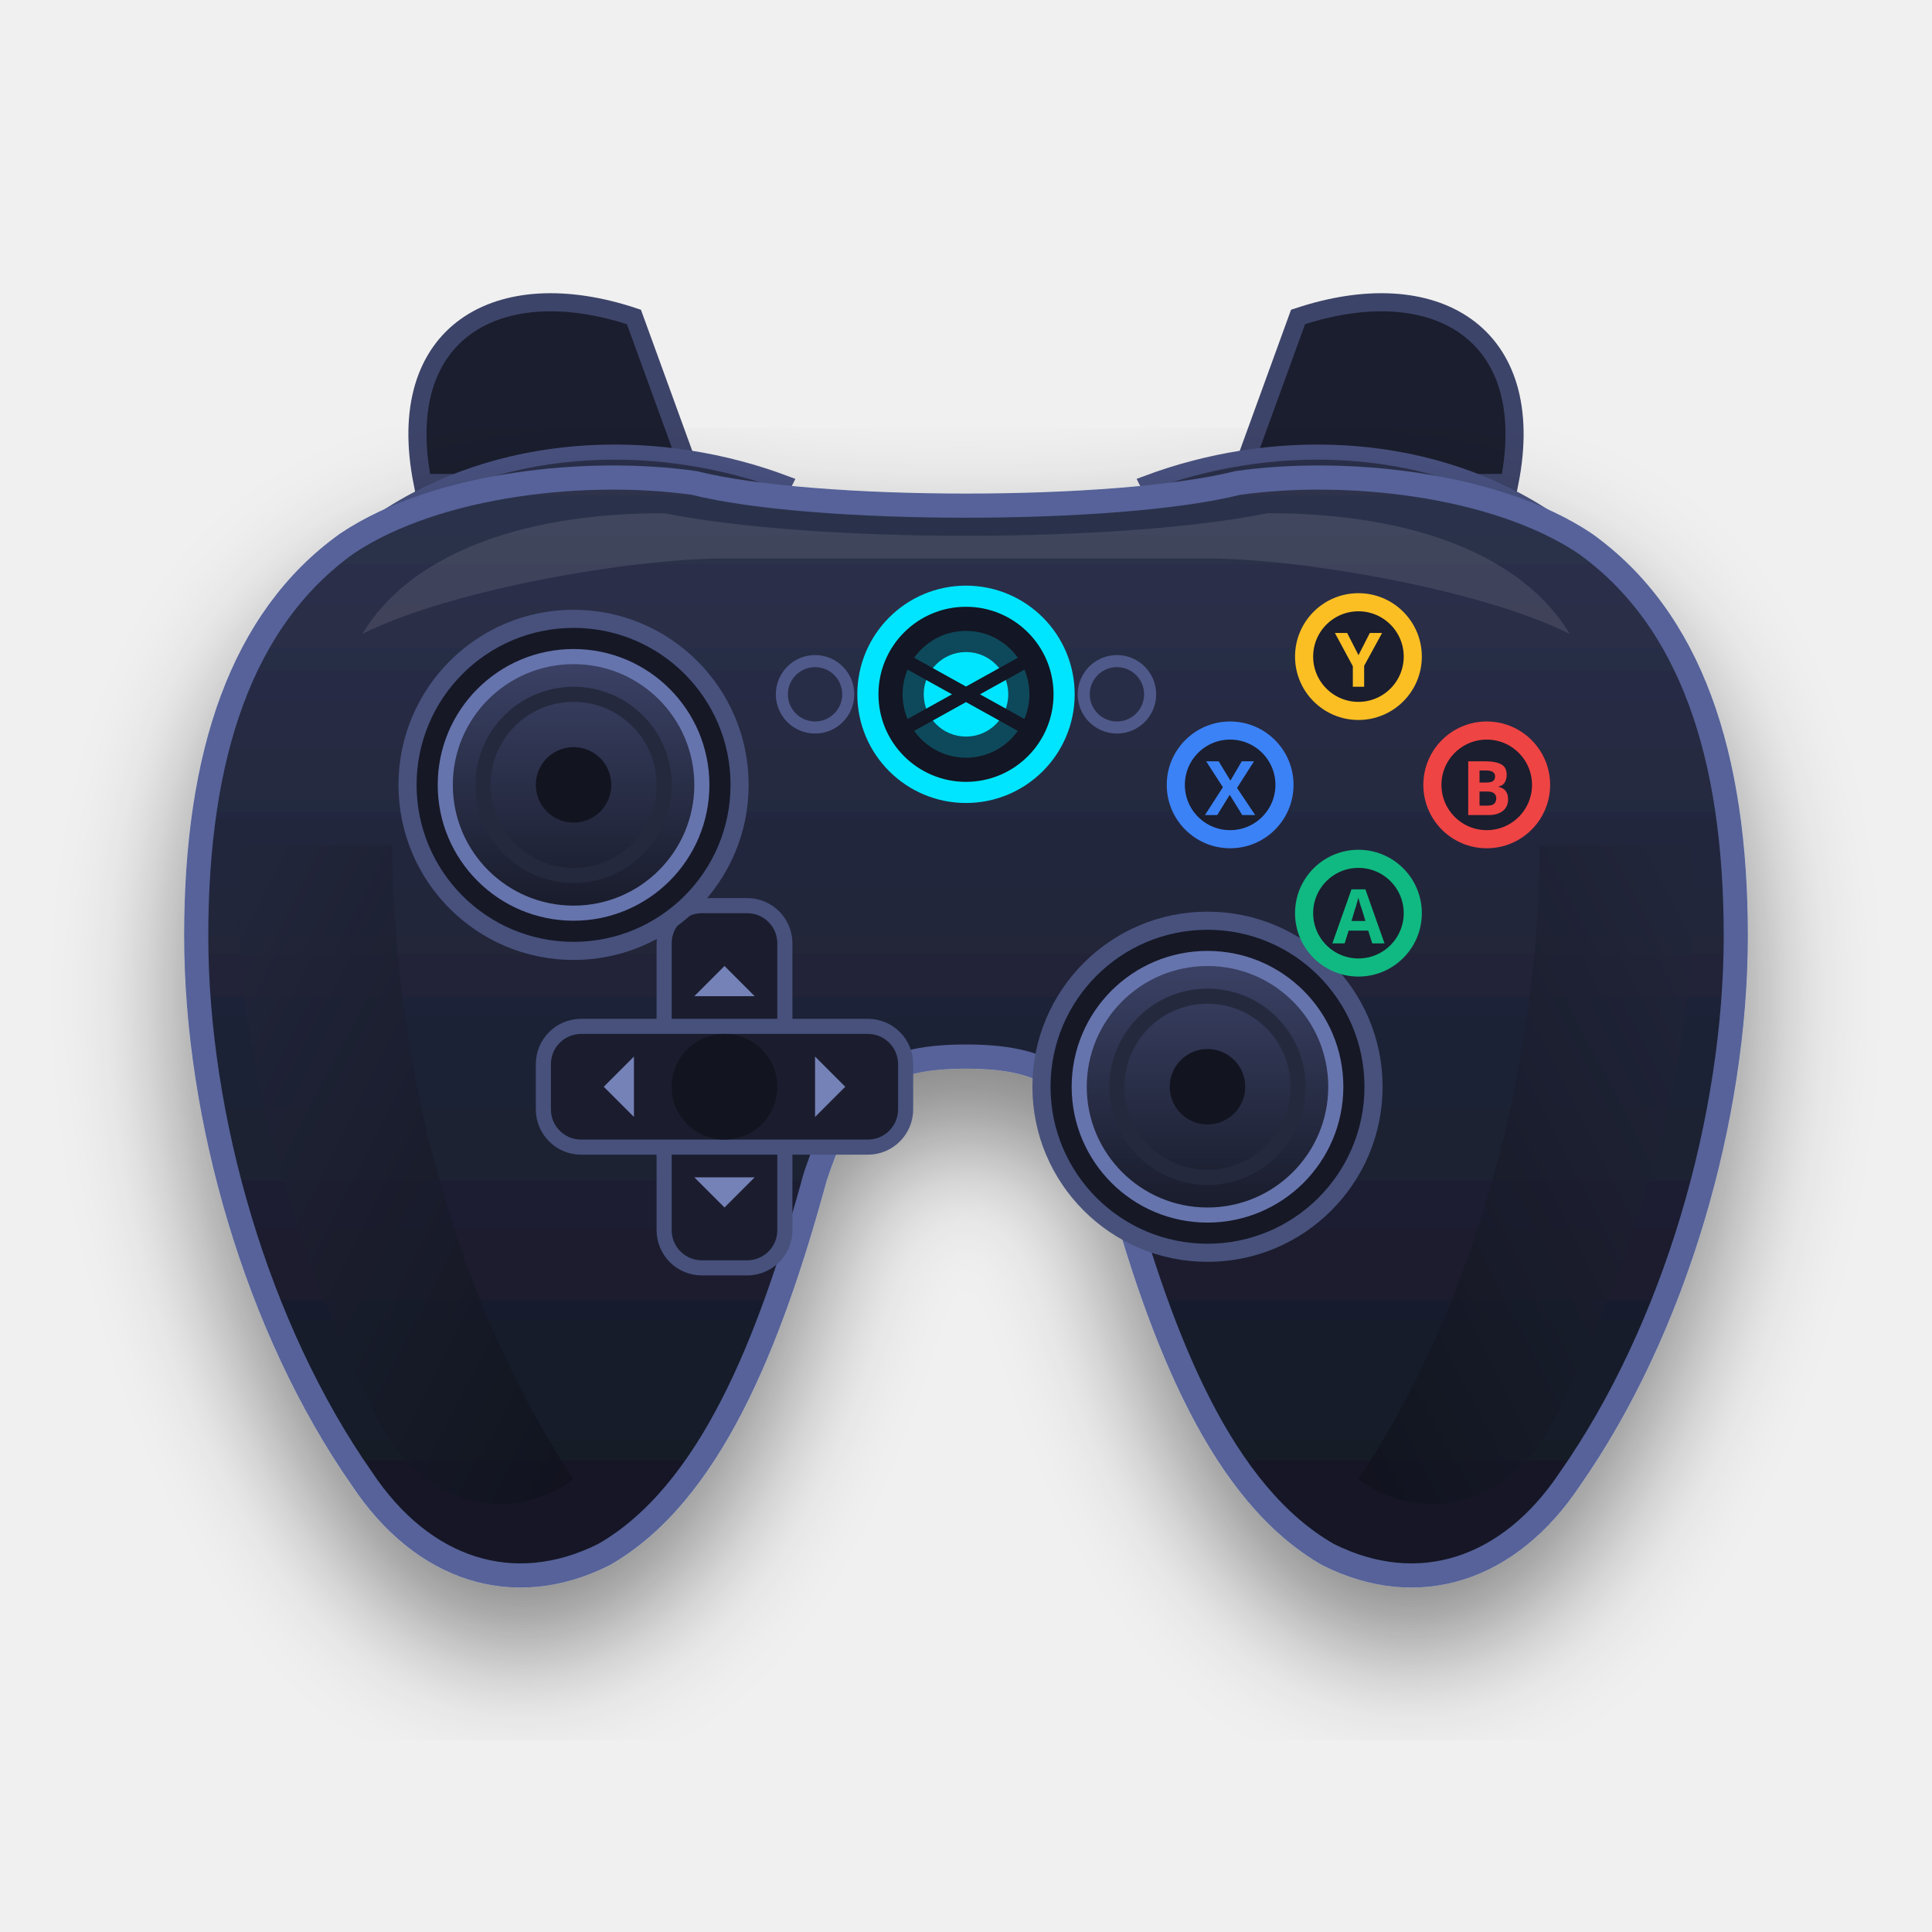
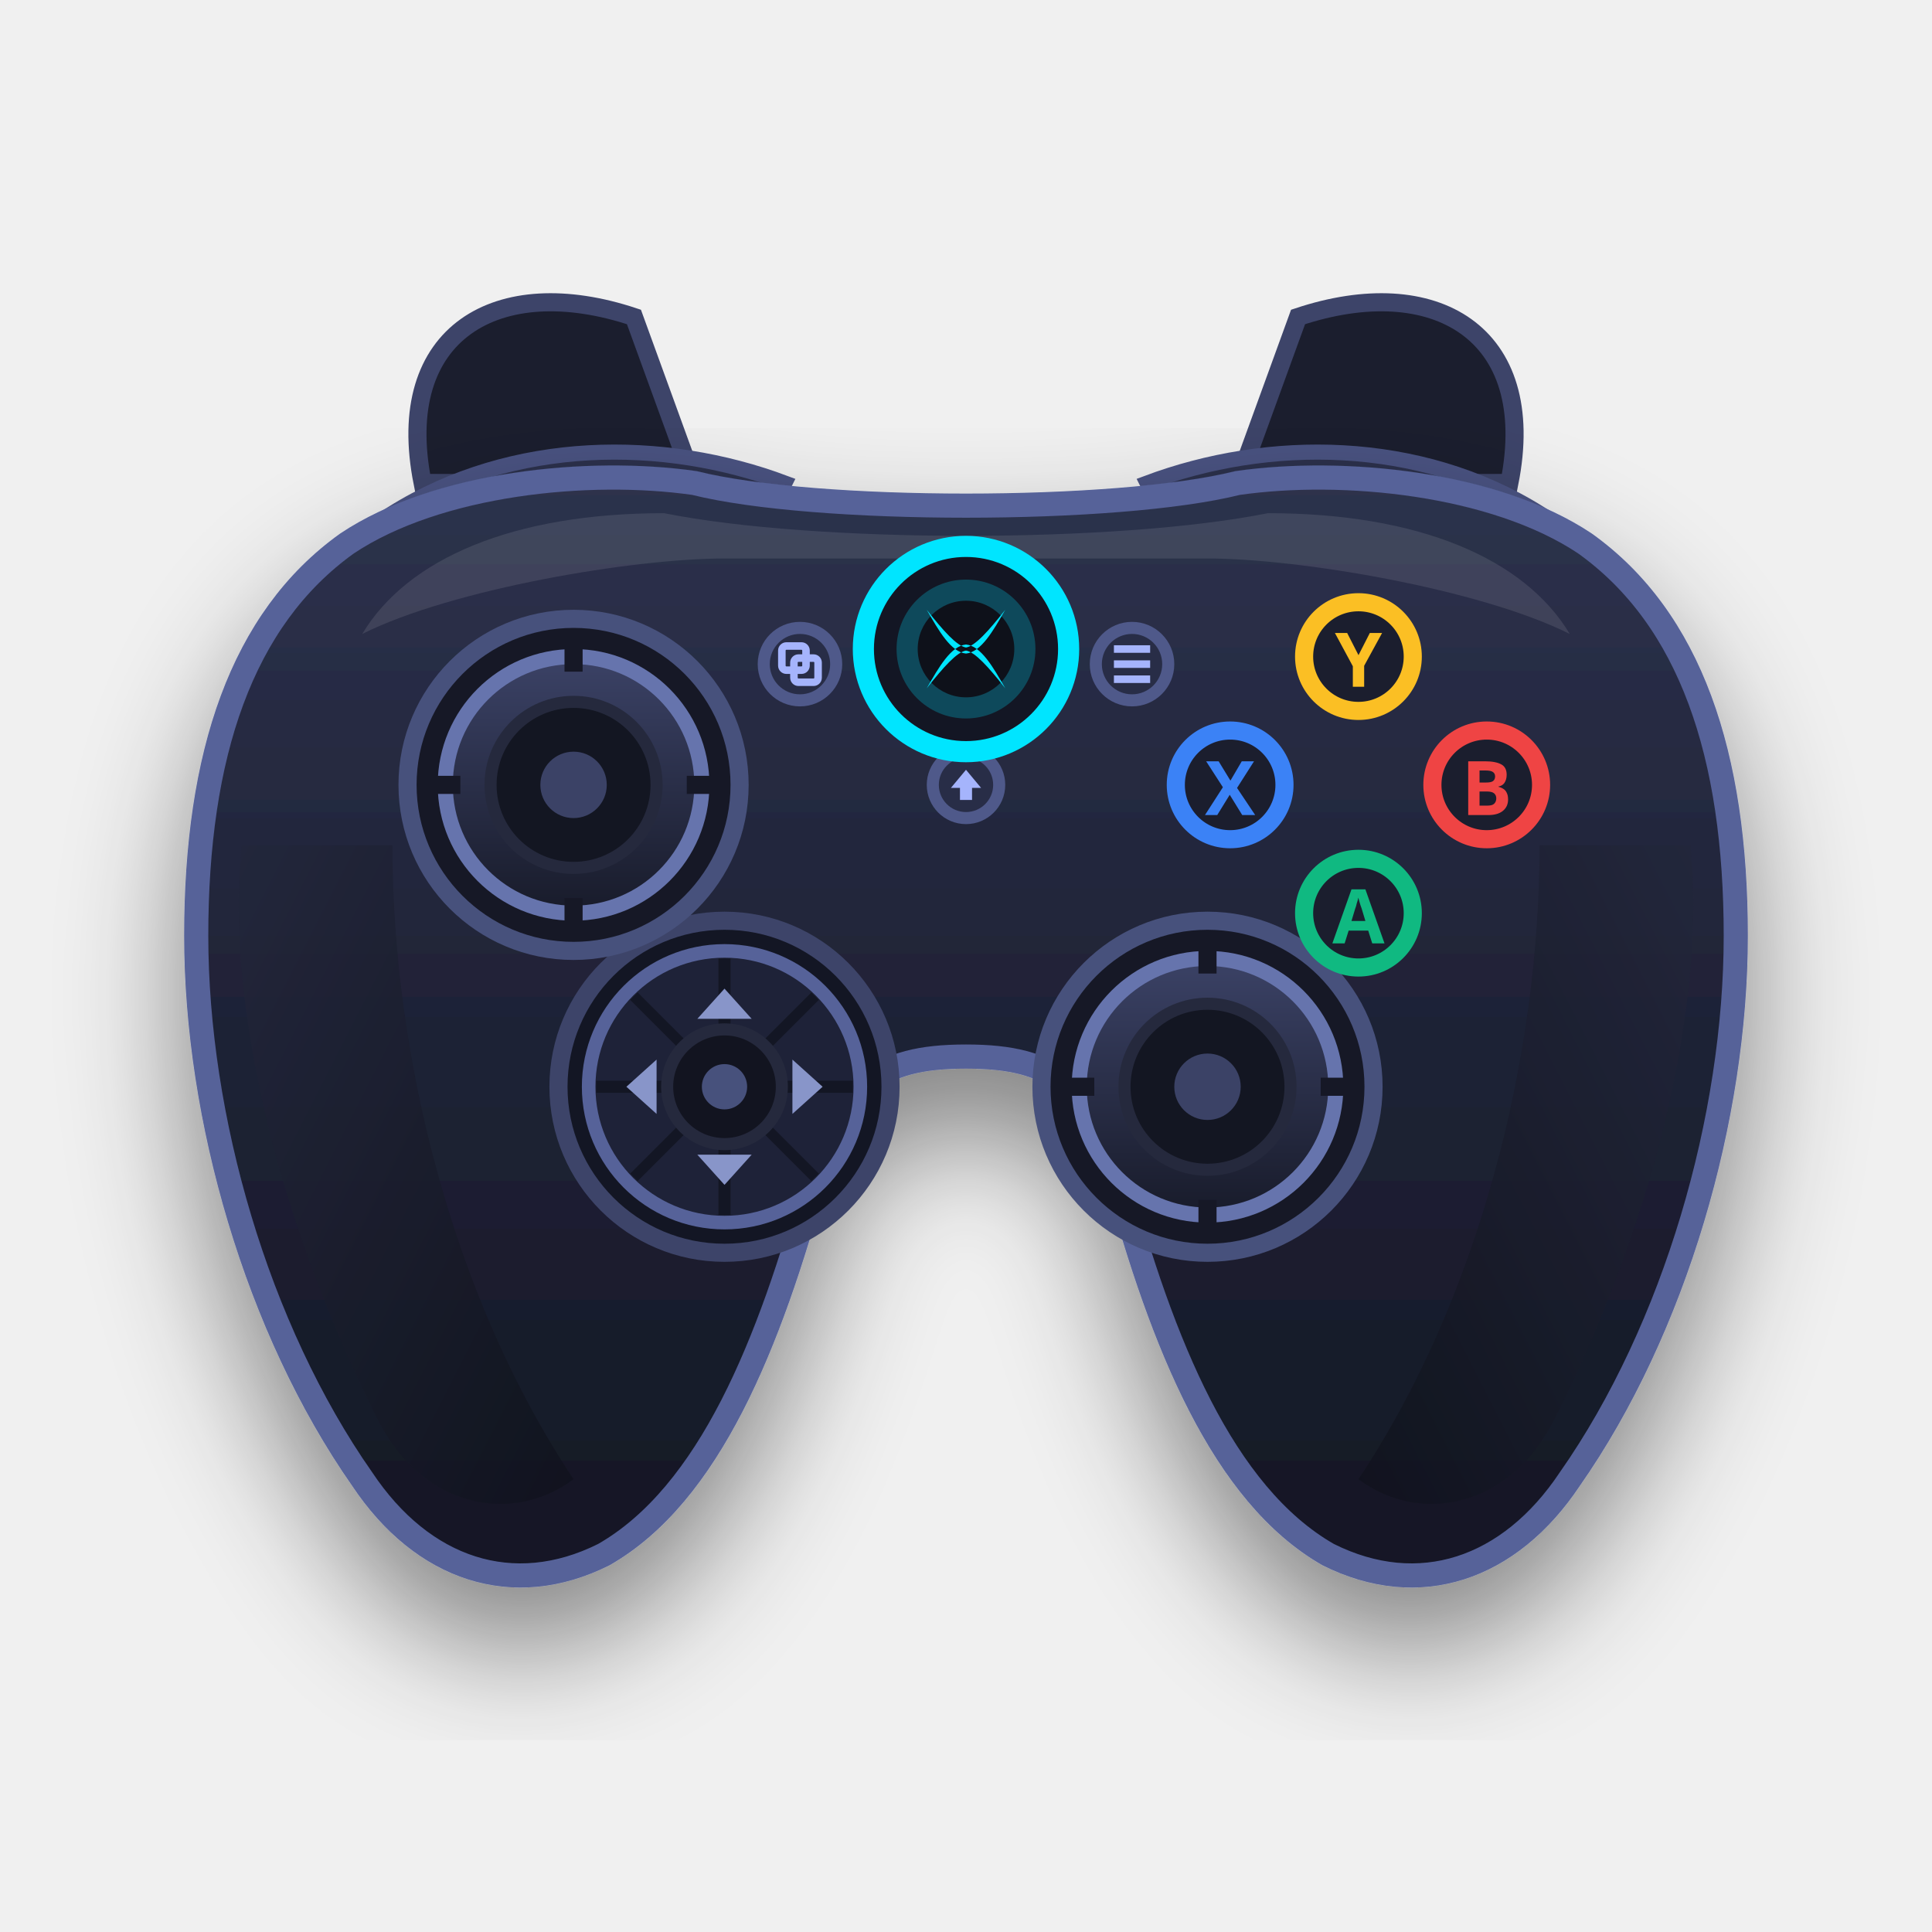
<svg xmlns="http://www.w3.org/2000/svg" viewBox="0 0 128 128" width="128" height="128">
  <defs>
    <linearGradient id="chassisGrad" x1="0%" y1="0%" x2="0%" y2="100%">
      <stop offset="0%" stop-color="#2d324d" />
      <stop offset="45%" stop-color="#202438" />
      <stop offset="100%" stop-color="#141724" />
    </linearGradient>
    <linearGradient id="gripGradL" x1="0%" y1="0%" x2="100%" y2="100%">
      <stop offset="0%" stop-color="#22263b" />
      <stop offset="100%" stop-color="#10121c" />
    </linearGradient>
    <linearGradient id="gripGradR" x1="100%" y1="0%" x2="0%" y2="100%">
      <stop offset="0%" stop-color="#22263b" />
      <stop offset="100%" stop-color="#10121c" />
    </linearGradient>
    <linearGradient id="stickGrad" x1="0%" y1="0%" x2="0%" y2="100%">
      <stop offset="0%" stop-color="#3b4266" />
      <stop offset="100%" stop-color="#181b2a" />
    </linearGradient>
    <filter id="shadow" x="-10%" y="-10%" width="120%" height="125%">
      <feDropShadow dx="0" dy="4" stdDeviation="4" flood-color="#000000" flood-opacity="0.45" />
    </filter>
  </defs>
  <path d="M 28 32 C 26 22, 33 18, 42 21 L 46 32 Z" fill="#1b1e2e" stroke="#3d4469" stroke-width="1.2" />
  <path d="M 100 32 C 102 22, 95 18, 86 21 L 82 32 Z" fill="#1b1e2e" stroke="#3d4469" stroke-width="1.2" />
  <path d="M 26 34 C 34 29, 44 29, 52 32 L 50 36 C 42 33, 34 33, 28 37 Z" fill="#2c314c" stroke="#4a5382" stroke-width="1" />
  <path d="M 102 34 C 94 29, 84 29, 76 32 L 78 36 C 86 33, 94 33, 100 37 Z" fill="#2c314c" stroke="#4a5382" stroke-width="1" />
  <g filter="url(#shadow)">
    <path d="       M 46 32       C 54 34, 74 34, 82 32       C 89 31, 99 32, 105 36       C 112 41, 115 50, 115 62       C 115 74, 111 88, 104 98       C 100 104, 94 106, 88 103       C 81 99, 77 89, 74 78       C 72 72, 70 70, 64 70       C 58 70, 56 72, 54 78       C 51 89, 47 99, 40 103       C 34 106, 28 104, 24 98       C 17 88, 13 74, 13 62       C 13 50, 16 41, 23 36       C 29 32, 39 31, 46 32       Z     " fill="url(#chassisGrad)" stroke="#566299" stroke-width="1.6" />
  </g>
  <path d="M 16 56 C 15 66, 18 80, 25 94 C 28 100, 34 101, 38 98 C 30 86, 26 70, 26 56 Z" fill="url(#gripGradL)" opacity="0.8" />
  <path d="M 112 56 C 113 66, 110 80, 103 94 C 100 100, 94 101, 90 98 C 98 86, 102 70, 102 56 Z" fill="url(#gripGradR)" opacity="0.8" />
  <path d="M 44 34 C 54 36, 74 36, 84 34 C 94 34, 101 37, 104 42 C 98 39, 86 37, 80 37 C 72 37, 56 37, 48 37 C 42 37, 30 39, 24 42 C 27 37, 34 34, 44 34 Z" fill="#ffffff" opacity="0.10" />
  <g transform="translate(48, 72)">
-     <rect x="-4" y="-12" width="8" height="24" rx="2.5" fill="#1b1d2e" stroke="#47517c" stroke-width="1" />
-     <rect x="-12" y="-4" width="24" height="8" rx="2.5" fill="#1b1d2e" stroke="#47517c" stroke-width="1" />
-     <circle cx="0" cy="0" r="3.5" fill="#121420" />
-     <path d="M 0 -8 L -2 -6 L 2 -6 Z" fill="#7582b8" />
-     <path d="M 0 8 L -2 6 L 2 6 Z" fill="#7582b8" />
-     <path d="M -8 0 L -6 -2 L -6 2 Z" fill="#7582b8" />
-     <path d="M 8 0 L 6 -2 L 6 2 Z" fill="#7582b8" />
+     <circle cx="0" cy="0" r="11" fill="#131624" stroke="#3d4469" stroke-width="1.2" />
+     <circle cx="0" cy="0" r="9" fill="#1e2238" stroke="#566299" stroke-width="0.9" />
+     <line x1="0" y1="-8.5" x2="0" y2="8.5" stroke="#131624" stroke-width="0.8" />
+     <line x1="-8.5" y1="0" x2="8.5" y2="0" stroke="#131624" stroke-width="0.8" />
+     <line x1="-6" y1="-6" x2="6" y2="6" stroke="#131624" stroke-width="0.7" />
+     <line x1="-6" y1="6" x2="6" y2="-6" stroke="#131624" stroke-width="0.7" />
+     <circle cx="0" cy="0" r="3.8" fill="#121420" stroke="#25293d" stroke-width="0.8" />
+     <circle cx="0" cy="0" r="1.5" fill="#47517c" />
+     <path d="M 0 -6.5 L -1.8 -4.5 L 1.8 -4.5 Z" fill="#8895c9" />
+     <path d="M 0 6.5 L -1.8 4.5 L 1.8 4.5 Z" fill="#8895c9" />
+     <path d="M -6.5 0 L -4.5 -1.8 L -4.5 1.8 Z" fill="#8895c9" />
+     <path d="M 6.5 0 L 4.5 -1.8 L 4.5 1.8 Z" fill="#8895c9" />
  </g>
  <g transform="translate(38, 52)">
    <circle cx="0" cy="0" r="11" fill="#161826" stroke="#47517c" stroke-width="1.2" />
    <circle cx="0" cy="0" r="8.5" fill="url(#stickGrad)" stroke="#6674ad" stroke-width="1" />
-     <circle cx="0" cy="0" r="6" fill="none" stroke="#25293d" stroke-width="1" />
-     <circle cx="0" cy="0" r="2.5" fill="#121420" />
+     <line x1="0" y1="-9.5" x2="0" y2="-7.5" stroke="#161826" stroke-width="1.2" />
+     <line x1="0" y1="7.5" x2="0" y2="9.5" stroke="#161826" stroke-width="1.2" />
+     <line x1="-9.5" y1="0" x2="-7.5" y2="0" stroke="#161826" stroke-width="1.2" />
+     <line x1="7.5" y1="0" x2="9.5" y2="0" stroke="#161826" stroke-width="1.2" />
+     <circle cx="0" cy="0" r="5.5" fill="#131622" stroke="#25293d" stroke-width="0.8" />
+     <circle cx="0" cy="0" r="2.2" fill="#3b4266" />
  </g>
  <g transform="translate(80, 72)">
    <circle cx="0" cy="0" r="11" fill="#161826" stroke="#47517c" stroke-width="1.2" />
    <circle cx="0" cy="0" r="8.5" fill="url(#stickGrad)" stroke="#6674ad" stroke-width="1" />
-     <circle cx="0" cy="0" r="6" fill="none" stroke="#25293d" stroke-width="1" />
-     <circle cx="0" cy="0" r="2.5" fill="#121420" />
+     <line x1="0" y1="-9.5" x2="0" y2="-7.5" stroke="#161826" stroke-width="1.2" />
+     <line x1="0" y1="7.5" x2="0" y2="9.5" stroke="#161826" stroke-width="1.2" />
+     <line x1="-9.5" y1="0" x2="-7.5" y2="0" stroke="#161826" stroke-width="1.2" />
+     <line x1="7.5" y1="0" x2="9.5" y2="0" stroke="#161826" stroke-width="1.2" />
+     <circle cx="0" cy="0" r="5.5" fill="#131622" stroke="#25293d" stroke-width="0.8" />
+     <circle cx="0" cy="0" r="2.2" fill="#3b4266" />
  </g>
-   <circle cx="54" cy="46" r="2.2" fill="#282d47" stroke="#4f598a" stroke-width="0.8" />
-   <circle cx="74" cy="46" r="2.2" fill="#282d47" stroke="#4f598a" stroke-width="0.8" />
-   <g transform="translate(64, 46)">
-     <circle cx="0" cy="0" r="6.5" fill="#131624" stroke="#00e5ff" stroke-width="1.4" />
-     <circle cx="0" cy="0" r="4.2" fill="#00e5ff" opacity="0.25" />
-     <circle cx="0" cy="0" r="2.8" fill="#00e5ff" />
-     <path d="M -4.5 -2.5 L 4.5 2.5 M -4.5 2.5 L 4.5 -2.5" stroke="#131624" stroke-width="0.9" stroke-linecap="round" />
+   <g transform="translate(53, 44)">
+     <circle cx="0" cy="0" r="2.4" fill="#282d47" stroke="#4f598a" stroke-width="0.8" />
+     <rect x="-1.2" y="-1.2" width="1.6" height="1.6" rx="0.3" fill="none" stroke="#a5b4fc" stroke-width="0.5" />
+     <rect x="-0.4" y="-0.4" width="1.6" height="1.6" rx="0.3" fill="none" stroke="#a5b4fc" stroke-width="0.5" />
+   </g>
+   <g transform="translate(75, 44)">
+     <circle cx="0" cy="0" r="2.4" fill="#282d47" stroke="#4f598a" stroke-width="0.8" />
+     <line x1="-1.2" y1="-1" x2="1.2" y2="-1" stroke="#a5b4fc" stroke-width="0.5" />
+     <line x1="-1.2" y1="0" x2="1.2" y2="0" stroke="#a5b4fc" stroke-width="0.5" />
+     <line x1="-1.2" y1="1" x2="1.2" y2="1" stroke="#a5b4fc" stroke-width="0.5" />
+   </g>
+   <g transform="translate(64, 52)">
+     <circle cx="0" cy="0" r="2.2" fill="#282d47" stroke="#4f598a" stroke-width="0.8" />
+     <path d="M 0 -1 L -1 0.2 L -0.4 0.2 L -0.4 1 L 0.4 1 L 0.4 0.2 L 1 0.2 Z" fill="#a5b4fc" />
+   </g>
+   <g transform="translate(64, 43)">
+     <circle cx="0" cy="0" r="6.8" fill="#131624" stroke="#00e5ff" stroke-width="1.4" />
+     <circle cx="0" cy="0" r="4.6" fill="#00e5ff" opacity="0.25" />
+     <circle cx="0" cy="0" r="3.2" fill="#0e111a" />
+     <path d="M -2.6 -2.6 C -1.5 -1.2, -0.6 -0.2, 0 -0.1 C 0.6 -0.2, 1.5 -1.2, 2.6 -2.6 C 1.8 -1.2, 1 0.2, 0 0.3 C -1 0.2, -1.8 -1.2, -2.6 -2.6 Z M -2.6 2.6 C -1.5 1.2, -0.6 0.2, 0 0.1 C 0.6 0.2, 1.5 1.2, 2.6 2.6 C 1.8 1.2, 1 -0.2, 0 -0.3 C -1 -0.2, -1.8 1.2, -2.6 2.6 Z" fill="#00e5ff" />
  </g>
  <g transform="translate(90, 52)">
    <circle cx="0" cy="-8.5" r="3.6" fill="#1b1e2e" stroke="#fbbf24" stroke-width="1.2" />
    <text x="0" y="-6.5" font-family="sans-serif" font-size="5" font-weight="900" fill="#fbbf24" text-anchor="middle">Y</text>
    <circle cx="0" cy="8.5" r="3.6" fill="#1b1e2e" stroke="#10b981" stroke-width="1.2" />
    <text x="0" y="10.5" font-family="sans-serif" font-size="5" font-weight="900" fill="#10b981" text-anchor="middle">A</text>
    <circle cx="-8.5" cy="0" r="3.6" fill="#1b1e2e" stroke="#3b82f6" stroke-width="1.2" />
    <text x="-8.5" y="2" font-family="sans-serif" font-size="5" font-weight="900" fill="#3b82f6" text-anchor="middle">X</text>
    <circle cx="8.5" cy="0" r="3.6" fill="#1b1e2e" stroke="#ef4444" stroke-width="1.2" />
    <text x="8.5" y="2" font-family="sans-serif" font-size="5" font-weight="900" fill="#ef4444" text-anchor="middle">B</text>
  </g>
</svg>
